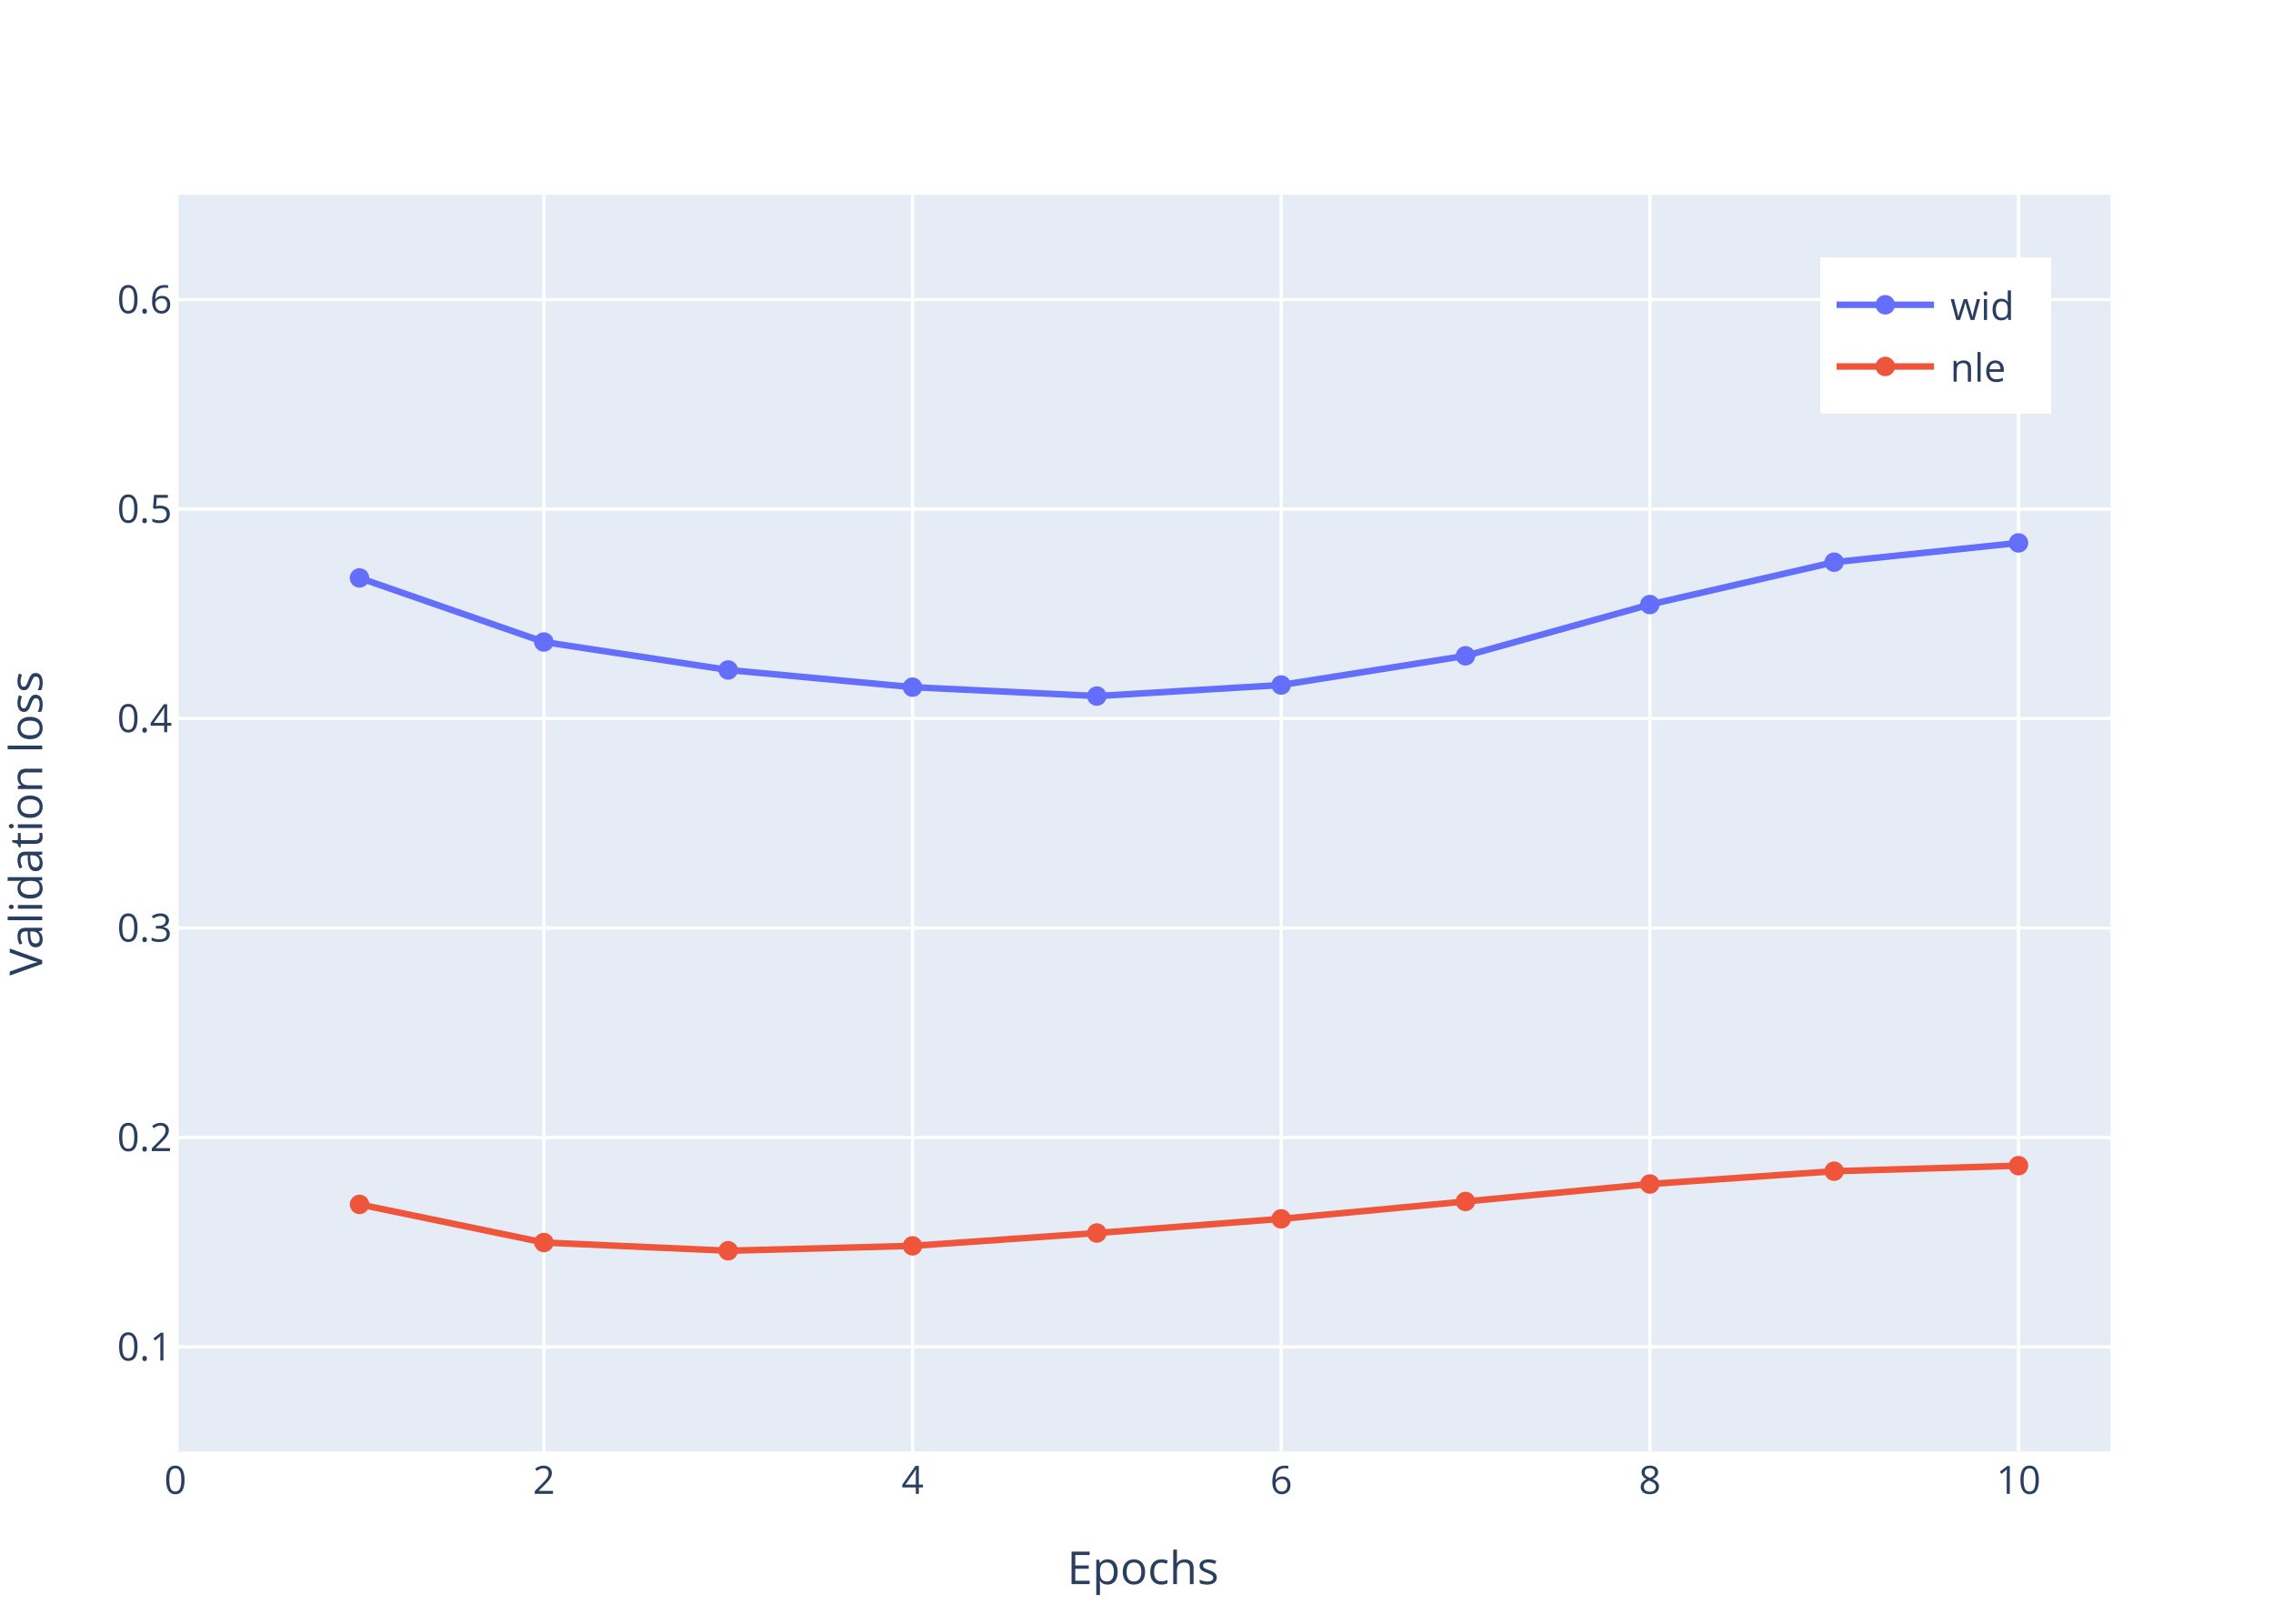
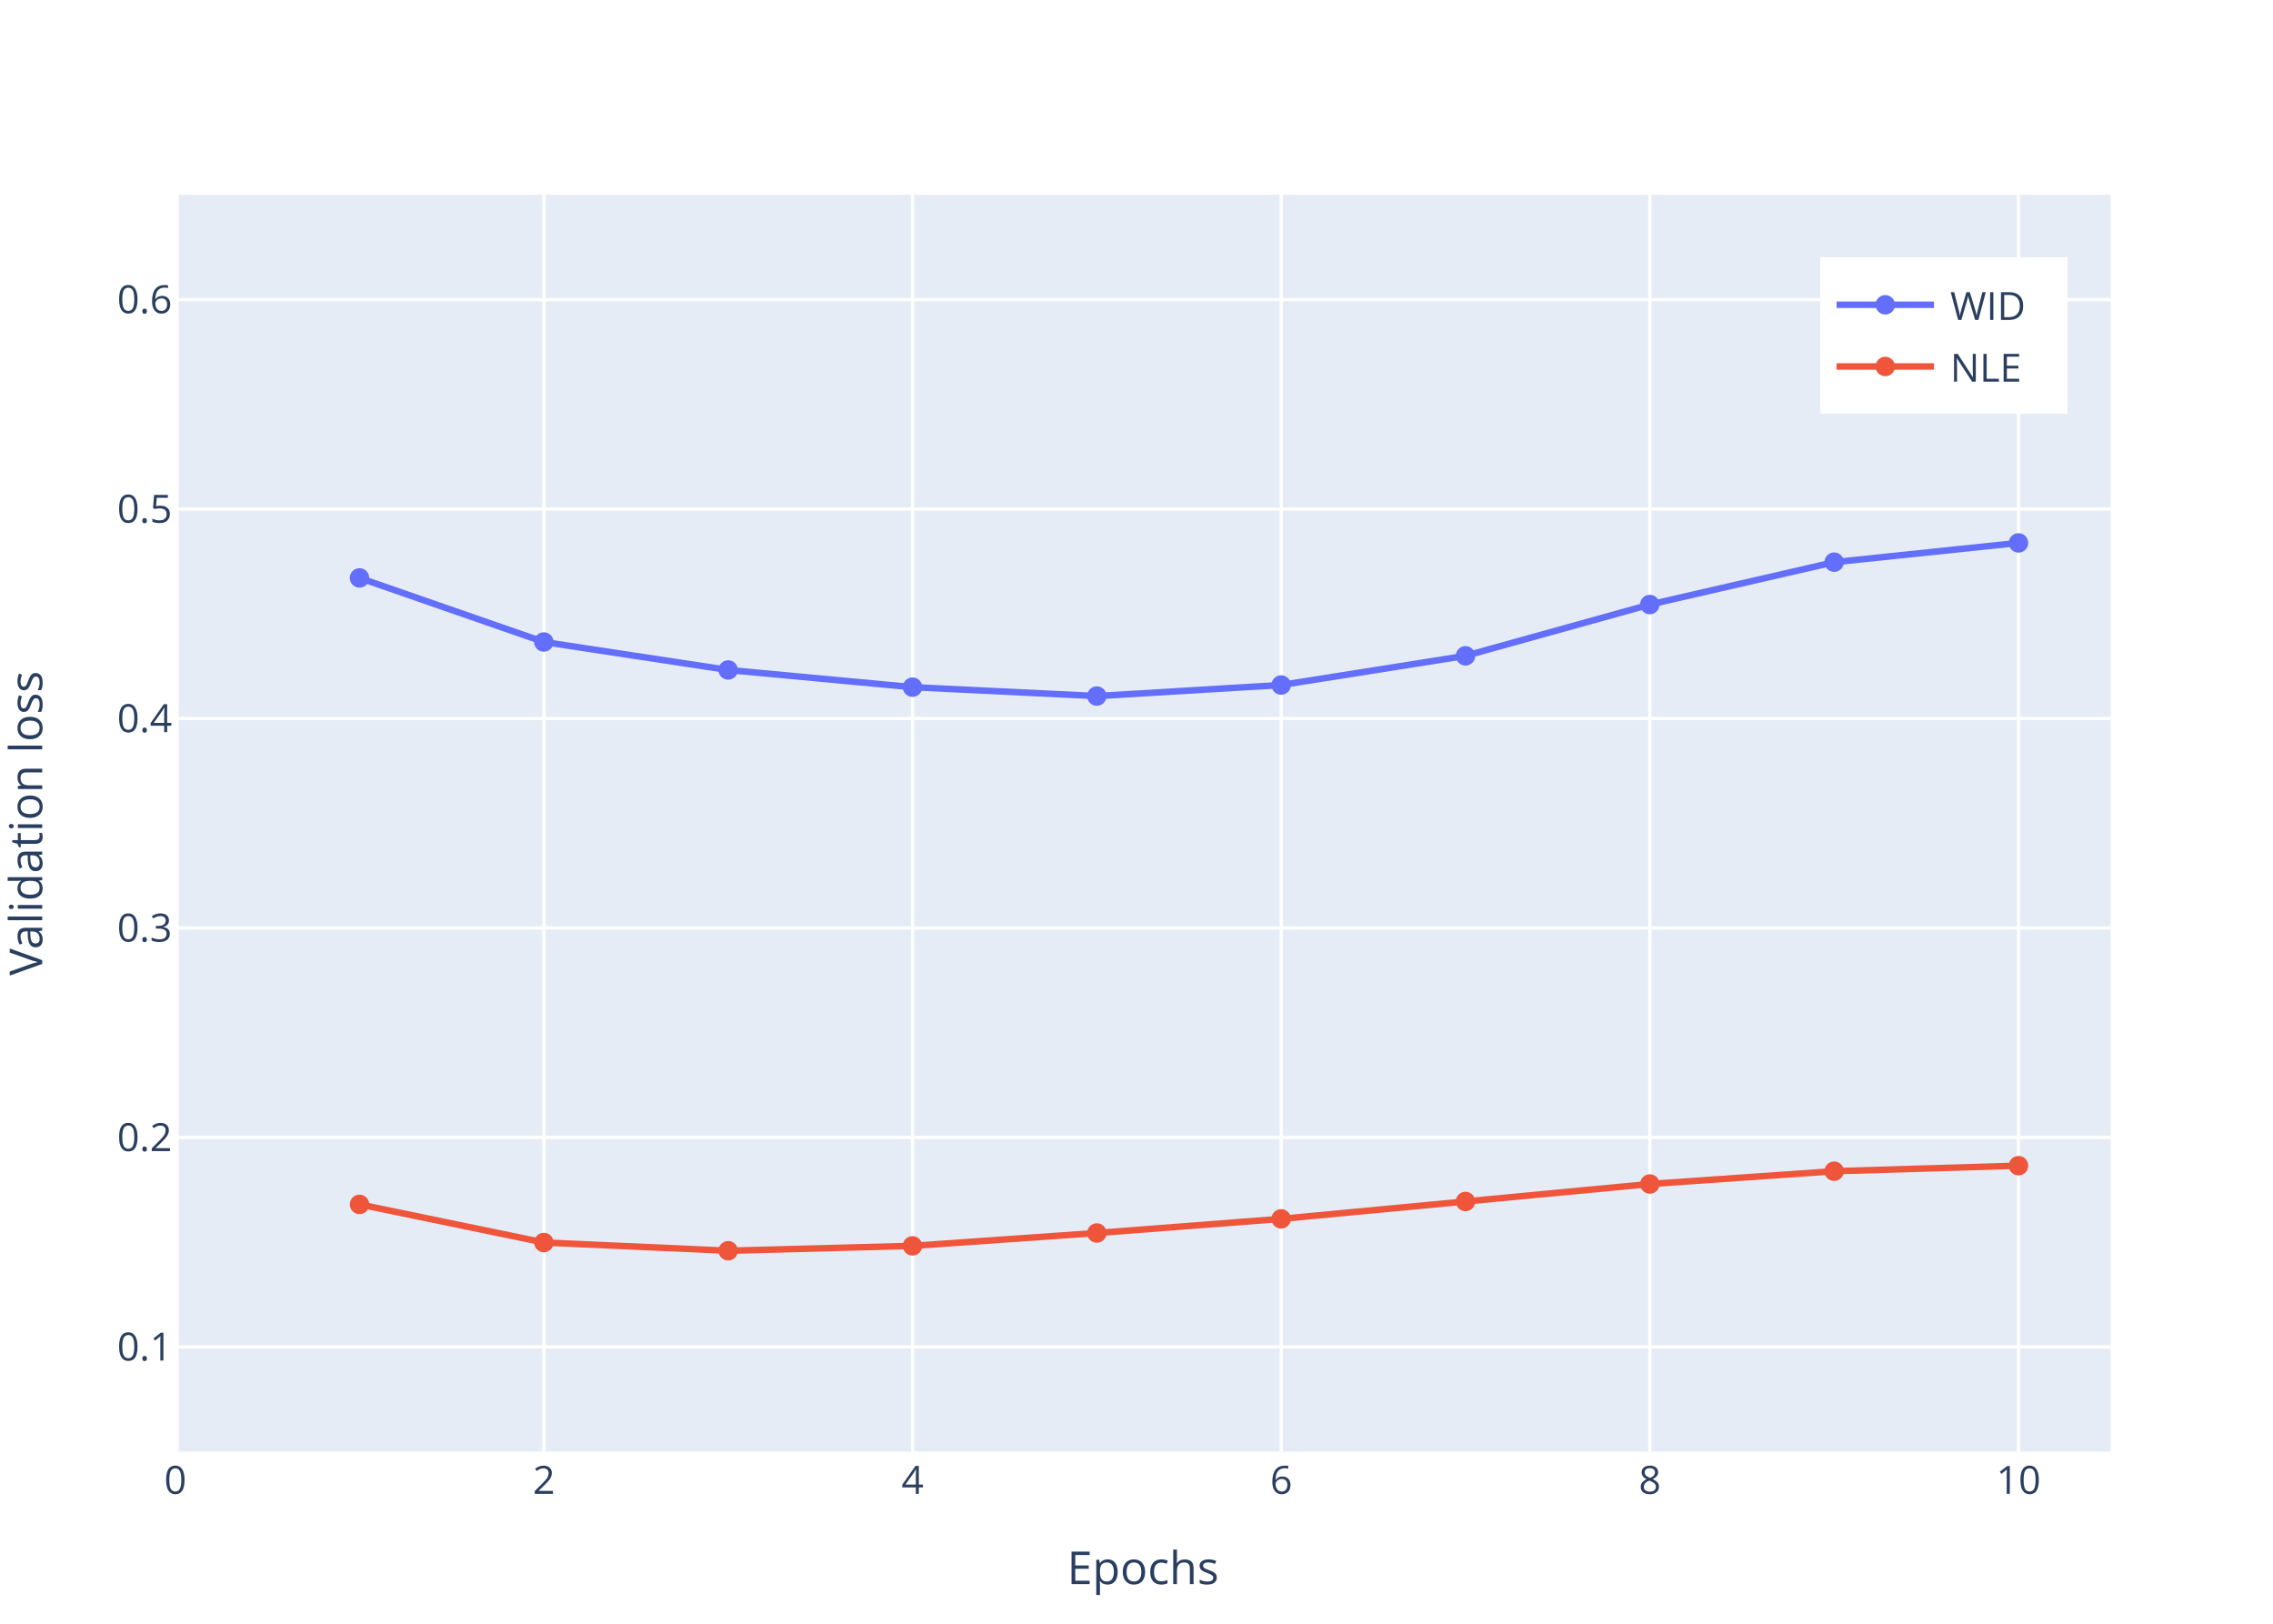
<svg xmlns="http://www.w3.org/2000/svg" class="main-svg" width="700" height="500" style="" viewBox="0 0 700 500">
  <rect x="0" y="0" width="700" height="500" style="fill: rgb(255, 255, 255); fill-opacity: 1;" />
-   <defs id="defs-2310eb">
+   <defs id="defs-b9c897">
    <g class="clips">
-       <clipPath id="clip2310ebxyplot" class="plotclip">
+       <clipPath id="clipb9c897xyplot" class="plotclip">
        <rect width="596" height="387" />
      </clipPath>
-       <clipPath class="axesclip" id="clip2310ebx">
+       <clipPath class="axesclip" id="clipb9c897x">
        <rect x="54" y="0" width="596" height="500" />
      </clipPath>
-       <clipPath class="axesclip" id="clip2310eby">
+       <clipPath class="axesclip" id="clipb9c897y">
        <rect x="0" y="60" width="700" height="387" />
      </clipPath>
-       <clipPath class="axesclip" id="clip2310ebxy">
+       <clipPath class="axesclip" id="clipb9c897xy">
        <rect x="54" y="60" width="596" height="387" />
      </clipPath>
    </g>
    <g class="gradients" />
  </defs>
  <g class="bglayer">
    <rect class="bg" x="54" y="60" width="596" height="387" style="fill: rgb(229, 236, 246); fill-opacity: 1; stroke-width: 0;" />
  </g>
  <g class="layer-below">
    <g class="imagelayer" />
    <g class="shapelayer" />
  </g>
  <g class="cartesianlayer">
    <g class="subplot xy">
      <g class="layer-subplot">
        <g class="shapelayer" />
        <g class="imagelayer" />
      </g>
      <g class="gridlayer">
        <g class="x">
          <path class="xgrid crisp" transform="translate(167.52,0)" d="M0,60v387" style="stroke: rgb(255, 255, 255); stroke-opacity: 1; stroke-width: 1px;" />
          <path class="xgrid crisp" transform="translate(281.05,0)" d="M0,60v387" style="stroke: rgb(255, 255, 255); stroke-opacity: 1; stroke-width: 1px;" />
          <path class="xgrid crisp" transform="translate(394.57,0)" d="M0,60v387" style="stroke: rgb(255, 255, 255); stroke-opacity: 1; stroke-width: 1px;" />
          <path class="xgrid crisp" transform="translate(508.1,0)" d="M0,60v387" style="stroke: rgb(255, 255, 255); stroke-opacity: 1; stroke-width: 1px;" />
          <path class="xgrid crisp" transform="translate(621.62,0)" d="M0,60v387" style="stroke: rgb(255, 255, 255); stroke-opacity: 1; stroke-width: 1px;" />
        </g>
        <g class="y">
          <path class="ygrid crisp" transform="translate(0,414.75)" d="M54,0h596" style="stroke: rgb(255, 255, 255); stroke-opacity: 1; stroke-width: 1px;" />
          <path class="ygrid crisp" transform="translate(0,350.25)" d="M54,0h596" style="stroke: rgb(255, 255, 255); stroke-opacity: 1; stroke-width: 1px;" />
          <path class="ygrid crisp" transform="translate(0,285.75)" d="M54,0h596" style="stroke: rgb(255, 255, 255); stroke-opacity: 1; stroke-width: 1px;" />
          <path class="ygrid crisp" transform="translate(0,221.25)" d="M54,0h596" style="stroke: rgb(255, 255, 255); stroke-opacity: 1; stroke-width: 1px;" />
          <path class="ygrid crisp" transform="translate(0,156.75)" d="M54,0h596" style="stroke: rgb(255, 255, 255); stroke-opacity: 1; stroke-width: 1px;" />
          <path class="ygrid crisp" transform="translate(0,92.25)" d="M54,0h596" style="stroke: rgb(255, 255, 255); stroke-opacity: 1; stroke-width: 1px;" />
        </g>
      </g>
      <g class="zerolinelayer">
        <path class="xzl zl crisp" transform="translate(54,0)" d="M0,60v387" style="stroke: rgb(255, 255, 255); stroke-opacity: 1; stroke-width: 2px;" />
      </g>
      <path class="xlines-below" />
      <path class="ylines-below" />
      <g class="overlines-below" />
      <g class="xaxislayer-below" />
      <g class="yaxislayer-below" />
      <g class="overaxes-below" />
-       <g class="plot" transform="translate(54,60)" clip-path="url('#clip2310ebxyplot')">
+       <g class="plot" transform="translate(54,60)" clip-path="url('#clipb9c897xyplot')">
        <g class="scatterlayer mlayer">
-           <g class="trace scatter trace0f5146" style="stroke-miterlimit: 2; opacity: 1;">
+           <g class="trace scatter trace298515" style="stroke-miterlimit: 2; opacity: 1;">
            <g class="fills" />
            <g class="errorbars" />
            <g class="lines">
              <path class="js-line" d="M56.71,117.96L113.48,137.69L170.25,146.31L227.02,151.6L283.78,154.34L340.55,150.94L397.32,141.95L454.08,126.16L510.85,113.11L567.62,107.18" style="vector-effect: non-scaling-stroke; fill: none; stroke: rgb(99, 110, 250); stroke-opacity: 1; stroke-width: 2px; opacity: 1;" />
            </g>
            <g class="points">
              <path class="point" transform="translate(56.71,117.96)" d="M3,0A3,3 0 1,1 0,-3A3,3 0 0,1 3,0Z" style="opacity: 1; stroke-width: 0px; fill: rgb(99, 110, 250); fill-opacity: 1;" />
              <path class="point" transform="translate(113.48,137.69)" d="M3,0A3,3 0 1,1 0,-3A3,3 0 0,1 3,0Z" style="opacity: 1; stroke-width: 0px; fill: rgb(99, 110, 250); fill-opacity: 1;" />
              <path class="point" transform="translate(170.25,146.31)" d="M3,0A3,3 0 1,1 0,-3A3,3 0 0,1 3,0Z" style="opacity: 1; stroke-width: 0px; fill: rgb(99, 110, 250); fill-opacity: 1;" />
              <path class="point" transform="translate(227.02,151.6)" d="M3,0A3,3 0 1,1 0,-3A3,3 0 0,1 3,0Z" style="opacity: 1; stroke-width: 0px; fill: rgb(99, 110, 250); fill-opacity: 1;" />
              <path class="point" transform="translate(283.78,154.34)" d="M3,0A3,3 0 1,1 0,-3A3,3 0 0,1 3,0Z" style="opacity: 1; stroke-width: 0px; fill: rgb(99, 110, 250); fill-opacity: 1;" />
              <path class="point" transform="translate(340.55,150.94)" d="M3,0A3,3 0 1,1 0,-3A3,3 0 0,1 3,0Z" style="opacity: 1; stroke-width: 0px; fill: rgb(99, 110, 250); fill-opacity: 1;" />
              <path class="point" transform="translate(397.32,141.95)" d="M3,0A3,3 0 1,1 0,-3A3,3 0 0,1 3,0Z" style="opacity: 1; stroke-width: 0px; fill: rgb(99, 110, 250); fill-opacity: 1;" />
              <path class="point" transform="translate(454.08,126.16)" d="M3,0A3,3 0 1,1 0,-3A3,3 0 0,1 3,0Z" style="opacity: 1; stroke-width: 0px; fill: rgb(99, 110, 250); fill-opacity: 1;" />
              <path class="point" transform="translate(510.85,113.11)" d="M3,0A3,3 0 1,1 0,-3A3,3 0 0,1 3,0Z" style="opacity: 1; stroke-width: 0px; fill: rgb(99, 110, 250); fill-opacity: 1;" />
              <path class="point" transform="translate(567.62,107.18)" d="M3,0A3,3 0 1,1 0,-3A3,3 0 0,1 3,0Z" style="opacity: 1; stroke-width: 0px; fill: rgb(99, 110, 250); fill-opacity: 1;" />
            </g>
            <g class="text" />
          </g>
-           <g class="trace scatter trace001d29" style="stroke-miterlimit: 2; opacity: 1;">
+           <g class="trace scatter tracedabf6d" style="stroke-miterlimit: 2; opacity: 1;">
            <g class="fills" />
            <g class="errorbars" />
            <g class="lines">
              <path class="js-line" d="M56.72,310.87L113.49,322.61L170.25,325.14L227.02,323.64L283.79,319.68L340.55,315.32L397.32,309.97L454.09,304.59L510.85,300.65L567.62,298.95" style="vector-effect: non-scaling-stroke; fill: none; stroke: rgb(239, 85, 59); stroke-opacity: 1; stroke-width: 2px; opacity: 1;" />
            </g>
            <g class="points">
              <path class="point" transform="translate(56.72,310.87)" d="M3,0A3,3 0 1,1 0,-3A3,3 0 0,1 3,0Z" style="opacity: 1; stroke-width: 0px; fill: rgb(239, 85, 59); fill-opacity: 1;" />
              <path class="point" transform="translate(113.49,322.61)" d="M3,0A3,3 0 1,1 0,-3A3,3 0 0,1 3,0Z" style="opacity: 1; stroke-width: 0px; fill: rgb(239, 85, 59); fill-opacity: 1;" />
              <path class="point" transform="translate(170.25,325.14)" d="M3,0A3,3 0 1,1 0,-3A3,3 0 0,1 3,0Z" style="opacity: 1; stroke-width: 0px; fill: rgb(239, 85, 59); fill-opacity: 1;" />
              <path class="point" transform="translate(227.02,323.64)" d="M3,0A3,3 0 1,1 0,-3A3,3 0 0,1 3,0Z" style="opacity: 1; stroke-width: 0px; fill: rgb(239, 85, 59); fill-opacity: 1;" />
              <path class="point" transform="translate(283.79,319.68)" d="M3,0A3,3 0 1,1 0,-3A3,3 0 0,1 3,0Z" style="opacity: 1; stroke-width: 0px; fill: rgb(239, 85, 59); fill-opacity: 1;" />
              <path class="point" transform="translate(340.55,315.32)" d="M3,0A3,3 0 1,1 0,-3A3,3 0 0,1 3,0Z" style="opacity: 1; stroke-width: 0px; fill: rgb(239, 85, 59); fill-opacity: 1;" />
              <path class="point" transform="translate(397.32,309.97)" d="M3,0A3,3 0 1,1 0,-3A3,3 0 0,1 3,0Z" style="opacity: 1; stroke-width: 0px; fill: rgb(239, 85, 59); fill-opacity: 1;" />
              <path class="point" transform="translate(454.09,304.59)" d="M3,0A3,3 0 1,1 0,-3A3,3 0 0,1 3,0Z" style="opacity: 1; stroke-width: 0px; fill: rgb(239, 85, 59); fill-opacity: 1;" />
              <path class="point" transform="translate(510.85,300.65)" d="M3,0A3,3 0 1,1 0,-3A3,3 0 0,1 3,0Z" style="opacity: 1; stroke-width: 0px; fill: rgb(239, 85, 59); fill-opacity: 1;" />
              <path class="point" transform="translate(567.62,298.95)" d="M3,0A3,3 0 1,1 0,-3A3,3 0 0,1 3,0Z" style="opacity: 1; stroke-width: 0px; fill: rgb(239, 85, 59); fill-opacity: 1;" />
            </g>
            <g class="text" />
          </g>
        </g>
      </g>
      <g class="overplot" />
      <path class="xlines-above crisp" d="M0,0" style="fill: none;" />
      <path class="ylines-above crisp" d="M0,0" style="fill: none;" />
      <g class="overlines-above" />
      <g class="xaxislayer-above">
        <g class="xtick">
          <text text-anchor="middle" x="0" y="460" transform="translate(54,0)" style="font-family: 'Open Sans', verdana, arial, sans-serif; font-size: 12px; fill: rgb(42, 63, 95); fill-opacity: 1; white-space: pre;">0</text>
        </g>
        <g class="xtick">
          <text text-anchor="middle" x="0" y="460" transform="translate(167.52,0)" style="font-family: 'Open Sans', verdana, arial, sans-serif; font-size: 12px; fill: rgb(42, 63, 95); fill-opacity: 1; white-space: pre;">2</text>
        </g>
        <g class="xtick">
          <text text-anchor="middle" x="0" y="460" transform="translate(281.05,0)" style="font-family: 'Open Sans', verdana, arial, sans-serif; font-size: 12px; fill: rgb(42, 63, 95); fill-opacity: 1; white-space: pre;">4</text>
        </g>
        <g class="xtick">
          <text text-anchor="middle" x="0" y="460" transform="translate(394.57,0)" style="font-family: 'Open Sans', verdana, arial, sans-serif; font-size: 12px; fill: rgb(42, 63, 95); fill-opacity: 1; white-space: pre;">6</text>
        </g>
        <g class="xtick">
          <text text-anchor="middle" x="0" y="460" transform="translate(508.1,0)" style="font-family: 'Open Sans', verdana, arial, sans-serif; font-size: 12px; fill: rgb(42, 63, 95); fill-opacity: 1; white-space: pre;">8</text>
        </g>
        <g class="xtick">
          <text text-anchor="middle" x="0" y="460" transform="translate(621.62,0)" style="font-family: 'Open Sans', verdana, arial, sans-serif; font-size: 12px; fill: rgb(42, 63, 95); fill-opacity: 1; white-space: pre;">10</text>
        </g>
      </g>
      <g class="yaxislayer-above">
        <g class="ytick">
          <text text-anchor="end" x="53" y="4.2" transform="translate(0,414.75)" style="font-family: 'Open Sans', verdana, arial, sans-serif; font-size: 12px; fill: rgb(42, 63, 95); fill-opacity: 1; white-space: pre;">0.1</text>
        </g>
        <g class="ytick">
          <text text-anchor="end" x="53" y="4.2" transform="translate(0,350.25)" style="font-family: 'Open Sans', verdana, arial, sans-serif; font-size: 12px; fill: rgb(42, 63, 95); fill-opacity: 1; white-space: pre;">0.2</text>
        </g>
        <g class="ytick">
          <text text-anchor="end" x="53" y="4.2" transform="translate(0,285.75)" style="font-family: 'Open Sans', verdana, arial, sans-serif; font-size: 12px; fill: rgb(42, 63, 95); fill-opacity: 1; white-space: pre;">0.3</text>
        </g>
        <g class="ytick">
          <text text-anchor="end" x="53" y="4.2" transform="translate(0,221.25)" style="font-family: 'Open Sans', verdana, arial, sans-serif; font-size: 12px; fill: rgb(42, 63, 95); fill-opacity: 1; white-space: pre;">0.4</text>
        </g>
        <g class="ytick">
          <text text-anchor="end" x="53" y="4.2" transform="translate(0,156.75)" style="font-family: 'Open Sans', verdana, arial, sans-serif; font-size: 12px; fill: rgb(42, 63, 95); fill-opacity: 1; white-space: pre;">0.5</text>
        </g>
        <g class="ytick">
          <text text-anchor="end" x="53" y="4.2" transform="translate(0,92.25)" style="font-family: 'Open Sans', verdana, arial, sans-serif; font-size: 12px; fill: rgb(42, 63, 95); fill-opacity: 1; white-space: pre;">0.6</text>
        </g>
      </g>
      <g class="overaxes-above" />
    </g>
  </g>
  <g class="polarlayer" />
  <g class="ternarylayer" />
  <g class="geolayer" />
  <g class="funnelarealayer" />
  <g class="pielayer" />
  <g class="treemaplayer" />
  <g class="sunburstlayer" />
  <g class="glimages" />
-   <defs id="topdefs-2310eb">
+   <defs id="topdefs-b9c897">
    <g class="clips" />
-     <clipPath id="legend2310eb">
-       <rect width="71" height="48" x="0" y="0" />
+     <clipPath id="legendb9c897">
+       <rect width="76" height="48" x="0" y="0" />
    </clipPath>
  </defs>
  <g class="layer-above">
    <g class="imagelayer" />
    <g class="shapelayer" />
  </g>
  <g class="infolayer">
    <g class="legend" pointer-events="all" transform="translate(560.6,79.35)">
-       <rect class="bg" shape-rendering="crispEdges" width="71" height="48" x="0" y="0" style="stroke: rgb(68, 68, 68); stroke-opacity: 1; fill: rgb(255, 255, 255); fill-opacity: 1; stroke-width: 0px;" />
-       <g class="scrollbox" transform="" clip-path="url('#legend2310eb')">
+       <rect class="bg" shape-rendering="crispEdges" width="76" height="48" x="0" y="0" style="stroke: rgb(68, 68, 68); stroke-opacity: 1; fill: rgb(255, 255, 255); fill-opacity: 1; stroke-width: 0px;" />
+       <g class="scrollbox" transform="" clip-path="url('#legendb9c897')">
        <g class="groups">
          <g class="traces" transform="translate(0,14.5)" style="opacity: 1;">
-             <text class="legendtext" text-anchor="start" x="40" y="4.68" style="font-family: 'Open Sans', verdana, arial, sans-serif; font-size: 12px; fill: rgb(42, 63, 95); fill-opacity: 1; white-space: pre;">wid  </text>
+             <text class="legendtext" text-anchor="start" x="40" y="4.68" style="font-family: 'Open Sans', verdana, arial, sans-serif; font-size: 12px; fill: rgb(42, 63, 95); fill-opacity: 1; white-space: pre;">WID  </text>
            <g class="layers" style="opacity: 1;">
              <g class="legendfill" />
              <g class="legendlines">
                <path class="js-line" d="M5,0h30" style="fill: none; stroke: rgb(99, 110, 250); stroke-opacity: 1; stroke-width: 2px;" />
              </g>
              <g class="legendsymbols">
                <g class="legendpoints">
                  <path class="scatterpts" transform="translate(20,0)" d="M3,0A3,3 0 1,1 0,-3A3,3 0 0,1 3,0Z" style="opacity: 1; stroke-width: 0px; fill: rgb(99, 110, 250); fill-opacity: 1;" />
                </g>
              </g>
            </g>
-             <rect class="legendtoggle" x="0" y="-9.5" width="65.688" height="19" style="fill: rgb(0, 0, 0); fill-opacity: 0;" />
+             <rect class="legendtoggle" x="0" y="-9.5" width="70.016" height="19" style="fill: rgb(0, 0, 0); fill-opacity: 0;" />
          </g>
          <g class="traces" transform="translate(0,33.5)" style="opacity: 1;">
-             <text class="legendtext" text-anchor="start" x="40" y="4.68" style="font-family: 'Open Sans', verdana, arial, sans-serif; font-size: 12px; fill: rgb(42, 63, 95); fill-opacity: 1; white-space: pre;">nle  </text>
+             <text class="legendtext" text-anchor="start" x="40" y="4.68" style="font-family: 'Open Sans', verdana, arial, sans-serif; font-size: 12px; fill: rgb(42, 63, 95); fill-opacity: 1; white-space: pre;">NLE  </text>
            <g class="layers" style="opacity: 1;">
              <g class="legendfill" />
              <g class="legendlines">
                <path class="js-line" d="M5,0h30" style="fill: none; stroke: rgb(239, 85, 59); stroke-opacity: 1; stroke-width: 2px;" />
              </g>
              <g class="legendsymbols">
                <g class="legendpoints">
                  <path class="scatterpts" transform="translate(20,0)" d="M3,0A3,3 0 1,1 0,-3A3,3 0 0,1 3,0Z" style="opacity: 1; stroke-width: 0px; fill: rgb(239, 85, 59); fill-opacity: 1;" />
                </g>
              </g>
            </g>
-             <rect class="legendtoggle" x="0" y="-9.5" width="65.688" height="19" style="fill: rgb(0, 0, 0); fill-opacity: 0;" />
+             <rect class="legendtoggle" x="0" y="-9.5" width="70.016" height="19" style="fill: rgb(0, 0, 0); fill-opacity: 0;" />
          </g>
        </g>
      </g>
      <rect class="scrollbar" rx="20" ry="3" width="0" height="0" x="0" y="0" style="fill: rgb(128, 139, 164); fill-opacity: 1;" />
    </g>
    <g class="g-gtitle" />
    <g class="g-xtitle">
      <text class="xtitle" x="352" y="487.8" text-anchor="middle" style="font-family: 'Open Sans', verdana, arial, sans-serif; font-size: 14px; fill: rgb(42, 63, 95); opacity: 1; font-weight: normal; white-space: pre;">Epochs</text>
    </g>
    <g class="g-ytitle" transform="translate(1.487305,0)">
      <text class="ytitle" transform="rotate(-90,11.5125,253.5)" x="11.513" y="253.5" text-anchor="middle" style="font-family: 'Open Sans', verdana, arial, sans-serif; font-size: 14px; fill: rgb(42, 63, 95); opacity: 1; font-weight: normal; white-space: pre;">Validation loss</text>
    </g>
  </g>
</svg>
